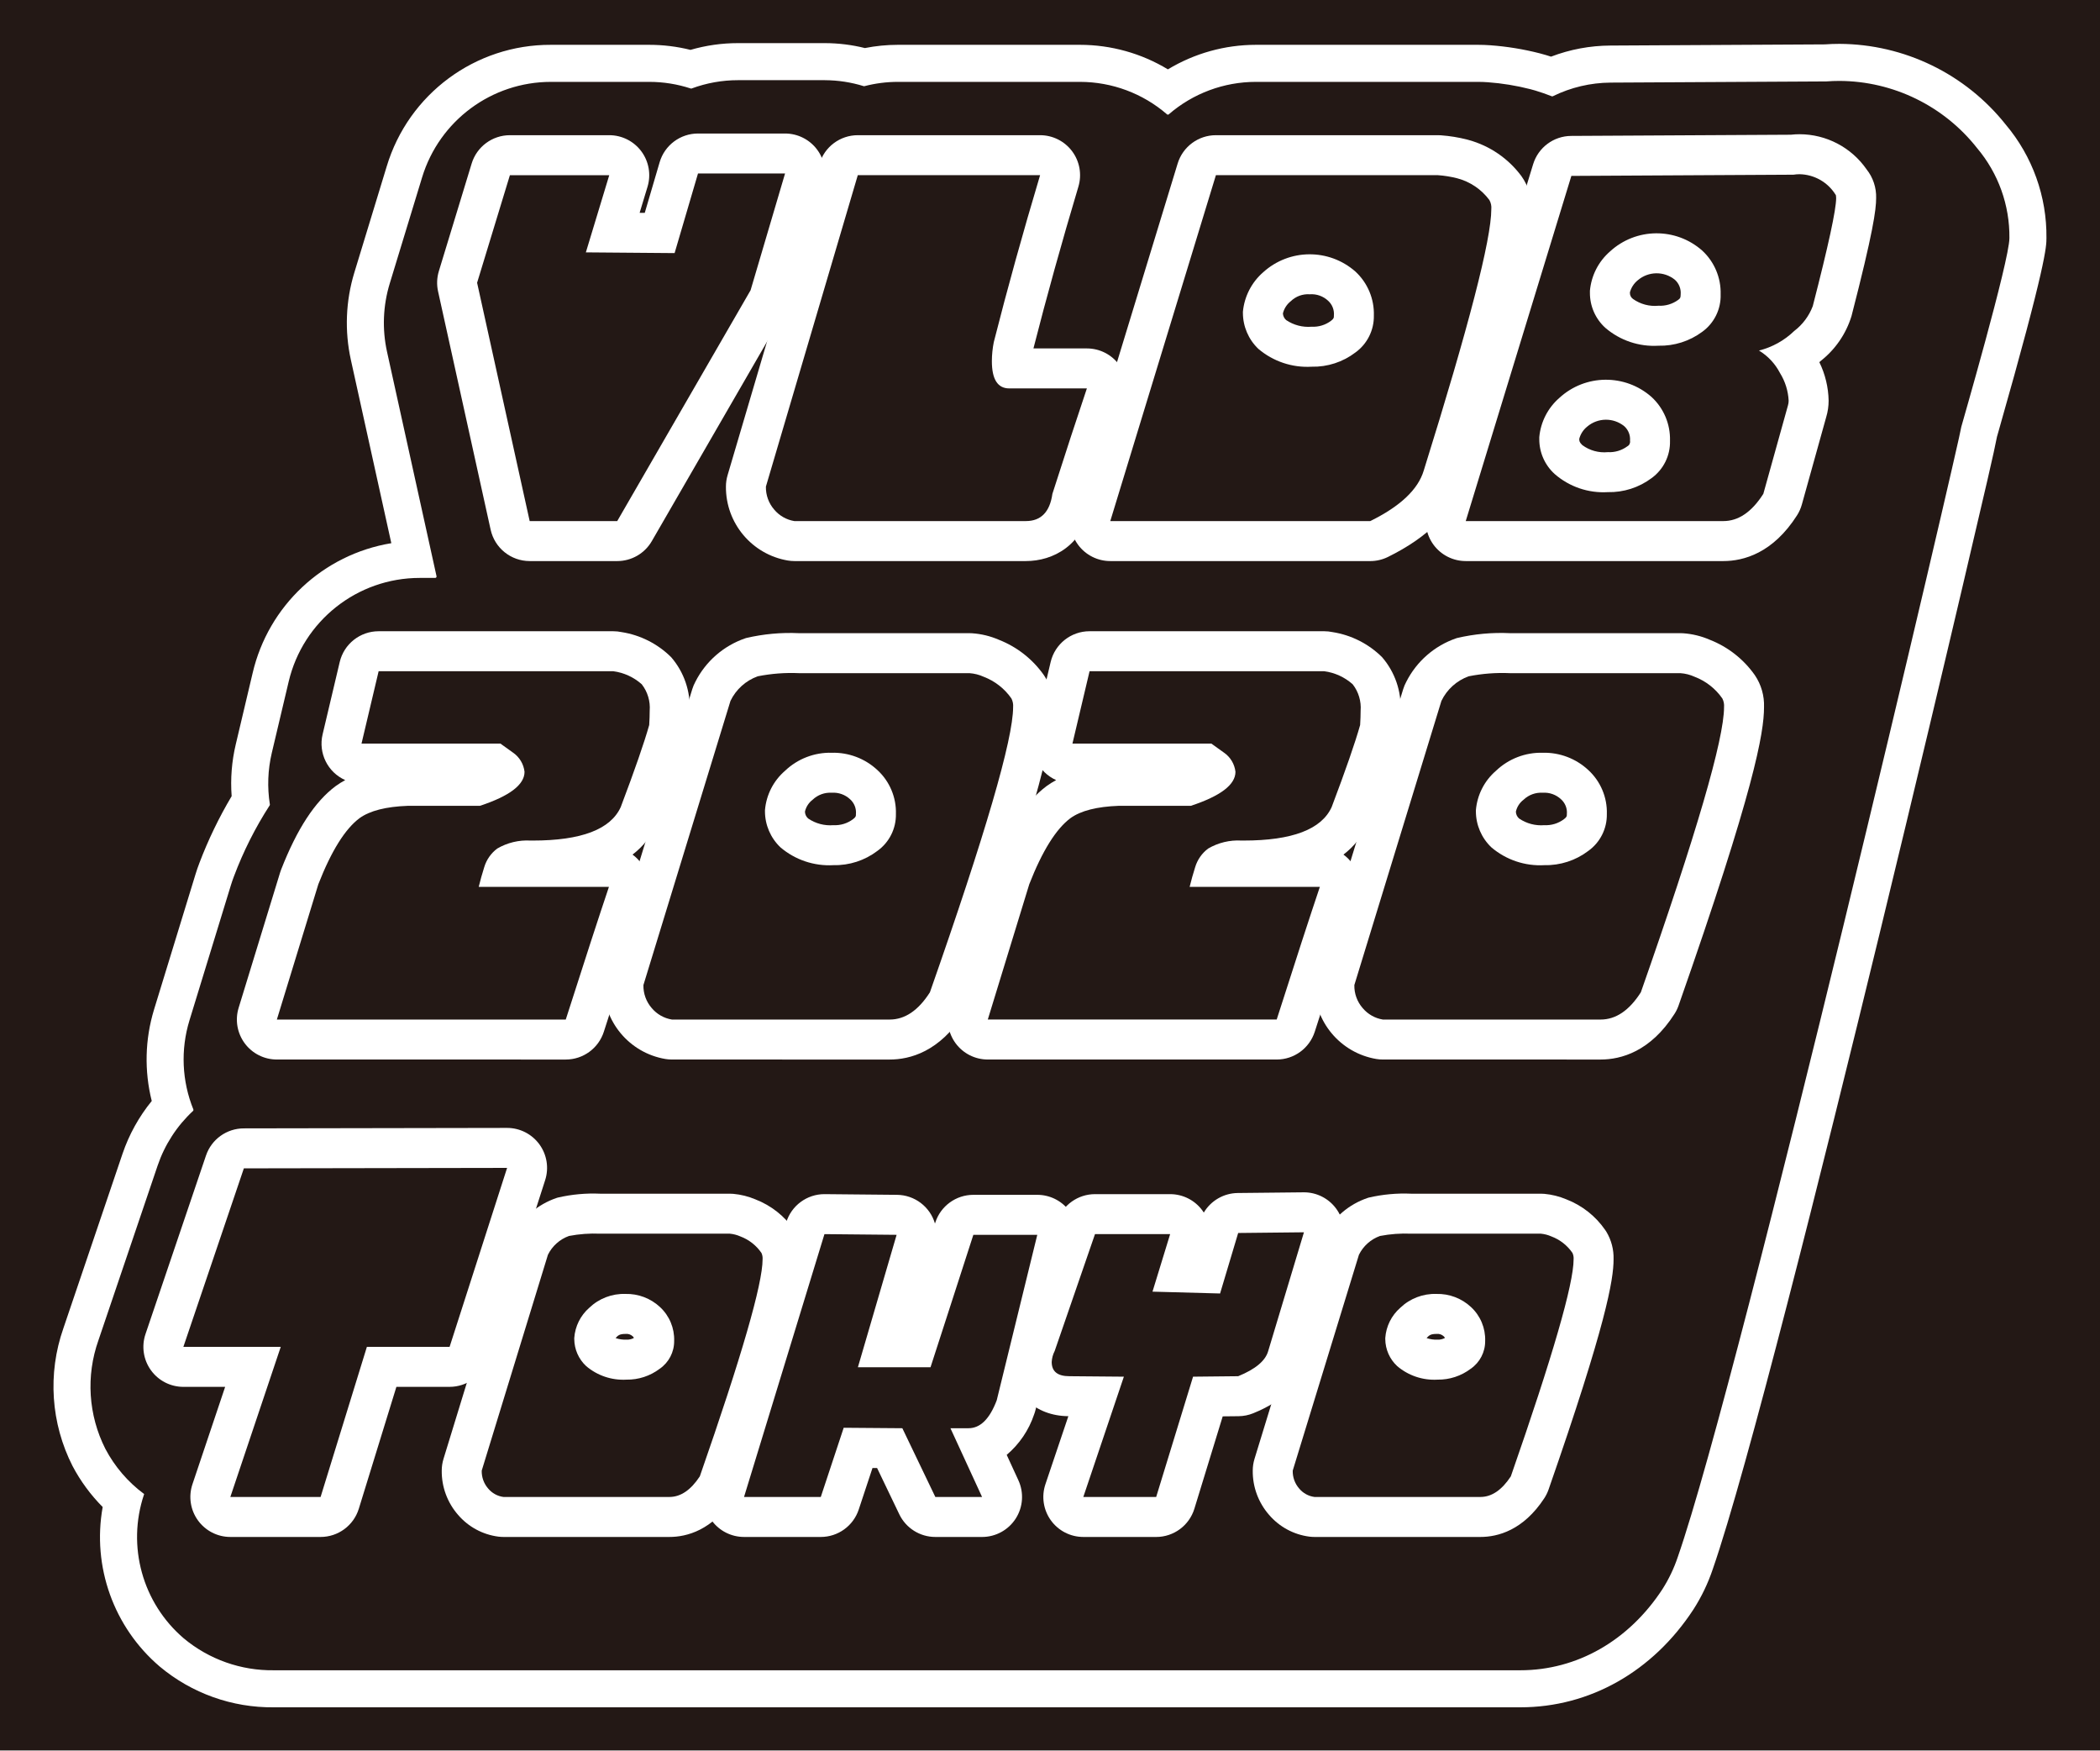
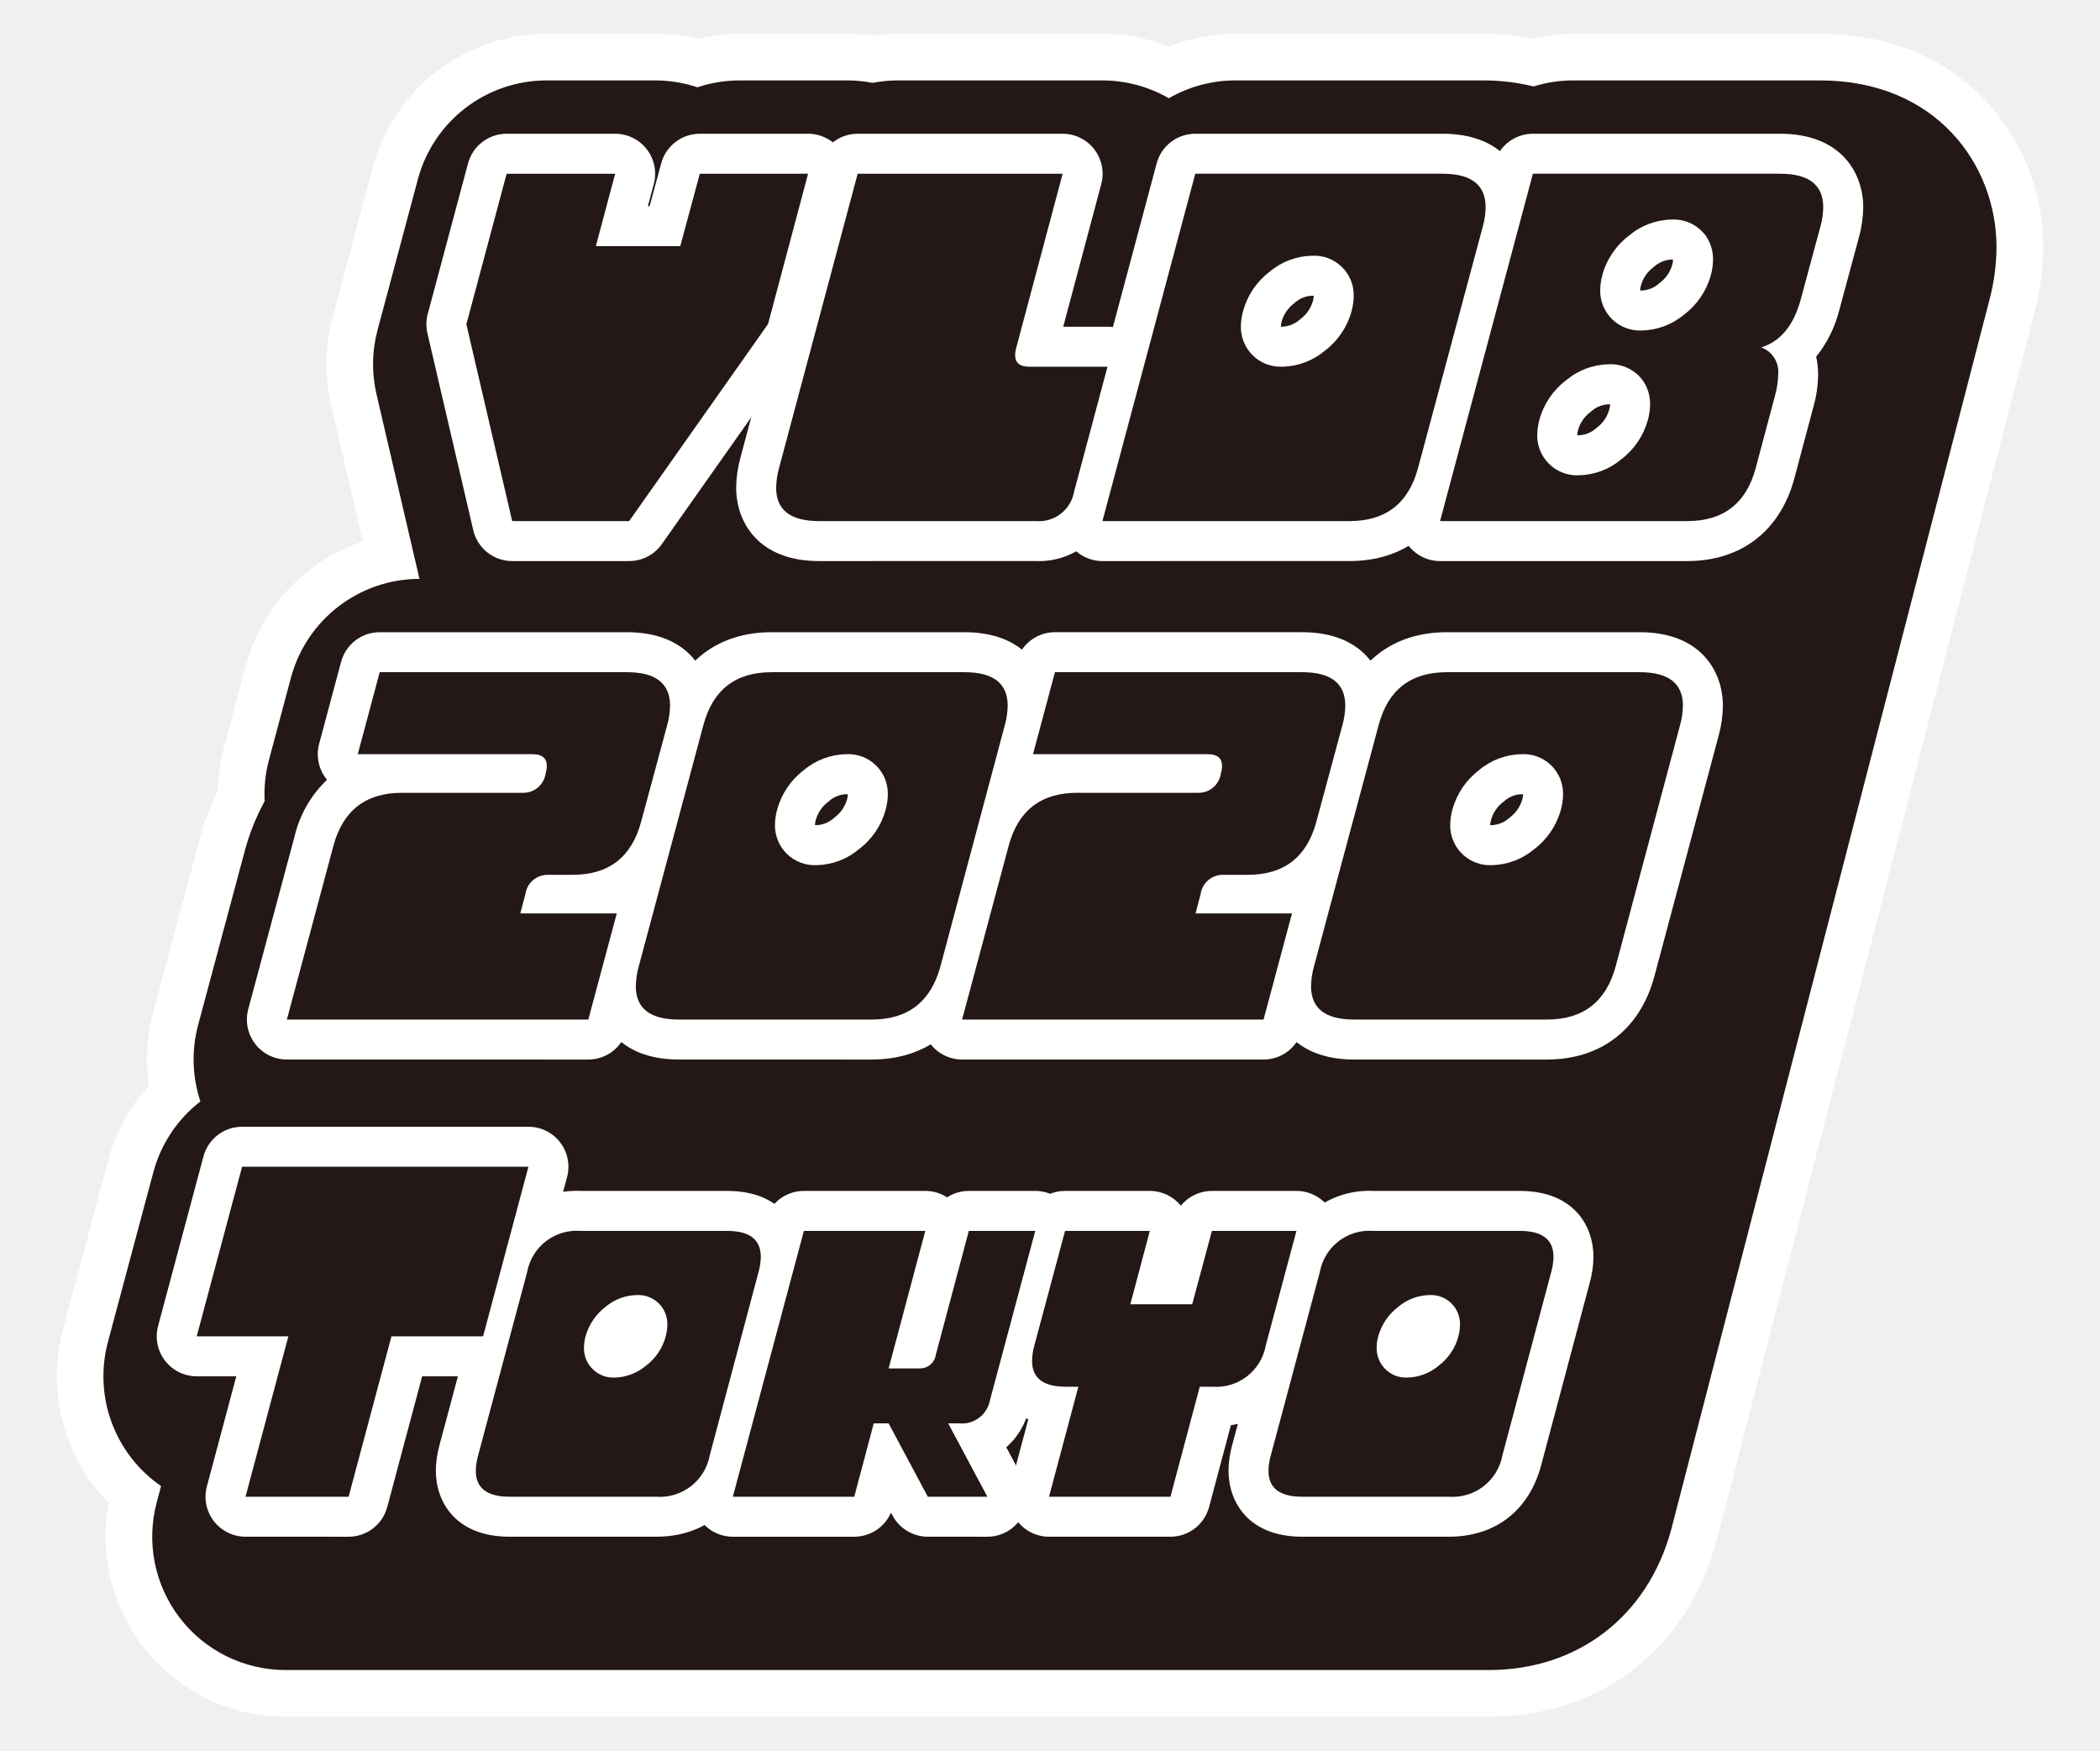
<svg xmlns="http://www.w3.org/2000/svg" viewBox="0 0 255.118 212.598">
  <defs>
-     <style>.a{fill:#231815;}.b{fill:#fff;}</style>
+     <style>.a{fill:#fff;}.b{fill:#231815;}</style>
  </defs>
-   <rect class="a" width="255.118" height="212.598" />
-   <path class="a" d="M33.277,205.11a18.981,18.981,0,0,1-12.41-4.411,18.413,18.413,0,0,1-5.933-18.435,18.658,18.658,0,0,1-4.127-5.25,19.064,19.064,0,0,1-.982-14.95l7.193-21.223a18.429,18.429,0,0,1,3.911-6.569,18.492,18.492,0,0,1-.067-10.992L25.9,106.85c.127-.413.269-.829.426-1.23a48.476,48.476,0,0,1,4.126-8.379,18.346,18.346,0,0,1,.38-6.317L32.88,82.265A18.536,18.536,0,0,1,50.28,67.954l-5.459-24.738a18.655,18.655,0,0,1,.372-9.435l3.936-12.906A18.51,18.51,0,0,1,66.929,7.694H78.874a18.409,18.409,0,0,1,5.053.705,18.394,18.394,0,0,1,5.729-.91H100.231a18.235,18.235,0,0,1,4.789.659,18.372,18.372,0,0,1,4.046-.454h22.148a18.417,18.417,0,0,1,10.667,3.419,18.44,18.44,0,0,1,10.69-3.419h26.982q.672,0,1.343.049a31.813,31.813,0,0,1,5.581.91c.232.059.464.124.695.193.435.13.872.274,1.321.436a18.225,18.225,0,0,1,7.161-1.499L221.771,7.64c.562-.042,1.134-.063,1.699-.063a23.73,23.73,0,0,1,18.485,9.018,18.732,18.732,0,0,1,4.407,12.321c0,.755,0,2.762-5.724,22.807l-.192.678-.04-.011c-1.879,10.267-27.891,118.576-34.46,137.46a19.78,19.78,0,0,1-2.105,4.394c-4.514,6.905-11.491,10.866-19.143,10.866Z" />
-   <path class="b" d="M100.231,9.739a16.126,16.126,0,0,1,4.698.724.155.155,0,0,0,.044.007.153.153,0,0,0,.038-.005,16.168,16.168,0,0,1,4.055-.521h22.148a16.173,16.173,0,0,1,10.562,3.943.16.16,0,0,0,.211,0,16.171,16.171,0,0,1,10.584-3.943H179.554q.592,0,1.182.043a29.581,29.581,0,0,1,5.184.845c.206.053.41.11.614.171.677.203,1.337.436,1.984.69a.158.158,0,0,0,.128-.005,16.134,16.134,0,0,1,7.022-1.655l26.195-.143c.538-.042,1.075-.062,1.607-.062a21.384,21.384,0,0,1,16.733,8.181,16.634,16.634,0,0,1,3.909,10.909c0,2.758-5.844,22.878-5.841,22.912.047.565-26.701,115.011-34.449,137.282a17.773,17.773,0,0,1-1.863,3.902c-4.091,6.258-10.385,9.847-17.26,9.847H33.277a16.747,16.747,0,0,1-10.944-3.867,16.203,16.203,0,0,1-4.84-17.477l.02-.057a16.231,16.231,0,0,1-4.715-5.495,16.77,16.77,0,0,1-.841-13.178L19.15,141.563a16.14,16.14,0,0,1,4.302-6.638.158.158,0,0,0,.039-.177,16.184,16.184,0,0,1-.477-10.809L28.051,107.51c.11-.36.234-.722.37-1.072a45.127,45.127,0,0,1,4.34-8.623.155.155,0,0,0,.024-.111,16.201,16.201,0,0,1,.235-6.263L35.07,82.783A16.359,16.359,0,0,1,50.99,70.191H52.867a.169.169,0,0,0,.165-.206L47.019,42.731a16.355,16.355,0,0,1,.327-8.294l3.936-12.906A16.359,16.359,0,0,1,66.929,9.944H78.873a16.188,16.188,0,0,1,5.047.806.154.154,0,0,0,.048.008.152.152,0,0,0,.053-.01,16.16,16.16,0,0,1,5.632-1.01h10.576m0-4.5H89.655a20.625,20.625,0,0,0-5.773.82,20.667,20.667,0,0,0-5.008-.614H66.929A20.746,20.746,0,0,0,46.977,20.219l-3.936,12.906a20.901,20.901,0,0,0-.417,10.576L47.539,65.973A20.773,20.773,0,0,0,30.691,81.746l-2.049,8.658a20.61,20.61,0,0,0-.5,6.295,51.961,51.961,0,0,0-3.914,8.105c-.171.44-.332.906-.479,1.388L18.712,122.62a20.737,20.737,0,0,0-.277,11.098,20.665,20.665,0,0,0-3.547,6.401l-7.193,21.223a21.324,21.324,0,0,0,1.122,16.721,20.914,20.914,0,0,0,3.657,4.971,20.656,20.656,0,0,0,6.927,19.372,21.232,21.232,0,0,0,13.876,4.954H184.698c8.425,0,16.089-4.332,21.027-11.885a22.068,22.068,0,0,0,2.347-4.886c4.125-11.855,13.3-48.523,20.27-77.196,4.457-18.335,8.201-34.17,10.036-41.978,2.875-12.232,3.894-16.609,4.235-18.419l.003.001c.02-.074.085-.298.184-.645,5.812-20.356,5.812-22.436,5.812-23.436a20.998,20.998,0,0,0-4.944-13.781A25.965,25.965,0,0,0,223.47,5.327c-.595,0-1.195.021-1.787.064l-26.041.142A20.434,20.434,0,0,0,188.427,6.88q-.304-.099-.605-.189c-.268-.079-.527-.152-.788-.219a34.086,34.086,0,0,0-5.971-.973c-.509-.037-1.015-.055-1.509-.055H152.572a20.686,20.686,0,0,0-10.69,2.98,20.641,20.641,0,0,0-10.667-2.98H109.066a20.599,20.599,0,0,0-3.993.393,20.319,20.319,0,0,0-4.841-.599Z" />
-   <path class="b" d="M64.348,68.144a4.857,4.857,0,0,1-4.743-3.81L53.218,35.39a4.858,4.858,0,0,1,.098-2.464L57.3,19.859A4.856,4.856,0,0,1,61.945,16.42h12.07a4.857,4.857,0,0,1,4.649,6.266l-.959,3.162.624.005,1.808-6.151a4.857,4.857,0,0,1,4.66-3.486H95.373a4.857,4.857,0,0,1,4.658,6.232l-4.19,14.18a4.86,4.86,0,0,1-.453,1.054L79.188,65.718a4.856,4.856,0,0,1-4.205,2.427Z" />
-   <path class="b" d="M96.503,68.144a4.772,4.772,0,0,1-.782-.064A9.034,9.034,0,0,1,88.19,59.099a4.853,4.853,0,0,1,.198-1.375L99.55,19.901a4.856,4.856,0,0,1,4.658-3.481h22.148a4.857,4.857,0,0,1,4.653,6.248c-2.034,6.799-3.871,13.406-5.462,19.65H132.04a4.857,4.857,0,0,1,4.603,6.407c-1.15,3.415-2.515,7.581-4.056,12.389-.926,5.173-4.684,7.03-7.959,7.03Z" />
-   <path class="b" d="M134.882,68.144a4.856,4.856,0,0,1-4.646-6.275l12.832-42.012A4.857,4.857,0,0,1,147.714,16.42h26.982c.118,0,.236.004.354.013a18.252,18.252,0,0,1,3.195.52c.062.017.124.033.185.052a11.911,11.911,0,0,1,6.401,4.388,6.439,6.439,0,0,1,1.195,4.016c0,2.896-.957,9.284-8.424,33.177-1.06,3.579-4.095,6.65-8.995,9.062a4.862,4.862,0,0,1-2.144.498Zm21.365-29.27a4.811,4.811,0,0,0,3.098.808,3.592,3.592,0,0,0,2.352-.718c.351-.271.351-.37.351-.637a2.165,2.165,0,0,0-.701-1.799,2.951,2.951,0,0,0-2.235-.786,3.004,3.004,0,0,0-2.3.839,2.682,2.682,0,0,0-.958,1.488A1.157,1.157,0,0,0,156.247,38.874Z" />
-   <path class="b" d="M178.065,68.144a4.857,4.857,0,0,1-4.644-6.278l12.832-41.924a4.857,4.857,0,0,1,4.618-3.434l26.683-.145a9.509,9.509,0,0,1,1.059-.06,9.928,9.928,0,0,1,8.154,4.273,5.353,5.353,0,0,1,1.155,3.483c0,1.416-.362,4.133-2.995,14.338a11.051,11.051,0,0,1-3.722,5.426c-.061.055-.123.108-.184.161a11.093,11.093,0,0,1,1.129,4.685,6.885,6.885,0,0,1-.292,1.981l-2.962,10.631a4.86,4.86,0,0,1-.583,1.307c-2.927,4.593-6.487,5.557-8.959,5.557Zm13.792-14.817c0,.204,0,.381.369.732a4.482,4.482,0,0,0,3.095.857,3.676,3.676,0,0,0,2.383-.713.628.628,0,0,0,.319-.671,2.131,2.131,0,0,0-.701-1.769,3.526,3.526,0,0,0-4.512.059,2.839,2.839,0,0,0-.953,1.468ZM198.01,35.544a.885.885,0,0,0,.369.762,4.573,4.573,0,0,0,3.095.827,3.718,3.718,0,0,0,2.399-.711c.226-.17.303-.227.303-.673a2.135,2.135,0,0,0-.701-1.77,3.528,3.528,0,0,0-4.512.06,2.838,2.838,0,0,0-.953,1.468Z" />
-   <path class="b" d="M33.635,128.684a4.856,4.856,0,0,1-4.644-6.28L34.03,105.969q.054-.176.12-.346c1.938-4.953,4.107-8.274,6.633-10.153a10.72,10.72,0,0,1,1.154-.723,4.857,4.857,0,0,1-2.746-5.553l2.08-8.789a4.856,4.856,0,0,1,4.726-3.738H74.504a4.902,4.902,0,0,1,1.006.104,10.935,10.935,0,0,1,6.031,3.052,9.288,9.288,0,0,1,2.243,6.505q0,.89-.067,2.022a4.842,4.842,0,0,1-.173,1.024c-.649,2.306-1.823,5.695-3.589,10.362-.037.097-.076.192-.119.286a9.836,9.836,0,0,1-2.992,3.772,4.862,4.862,0,0,1,1.735,5.472c-1.178,3.496-2.935,8.893-5.221,16.042a4.857,4.857,0,0,1-4.626,3.377Z" />
-   <path class="b" d="M81.623,128.684a4.772,4.772,0,0,1-.782-.064,9.034,9.034,0,0,1-7.531-8.982,4.844,4.844,0,0,1,.213-1.423L84.099,83.704a4.844,4.844,0,0,1,.378-.899,10.674,10.674,0,0,1,6.061-5.28c.036-.012.073-.024.11-.035a23.339,23.339,0,0,1,6.415-.588h20.713c.107,0,.216.003.323.011a9.823,9.823,0,0,1,3.252.792,12.06,12.06,0,0,1,5.467,4.295,6.507,6.507,0,0,1,1.117,3.89c0,3.1-1.18,10.02-10.381,36.237a4.848,4.848,0,0,1-.487,1.002c-2.927,4.593-6.503,5.557-8.988,5.557Zm16.561-29.27a4.758,4.758,0,0,0,3.068.807,3.644,3.644,0,0,0,2.378-.728c.353-.27.353-.36.353-.627a2.146,2.146,0,0,0-.704-1.787,2.965,2.965,0,0,0-2.232-.798,3.092,3.092,0,0,0-2.325.849,2.514,2.514,0,0,0-.933,1.446A1.142,1.142,0,0,0,98.184,99.415Z" />
-   <path class="b" d="M120.002,128.684a4.856,4.856,0,0,1-4.644-6.28l5.039-16.436q.054-.176.12-.346c1.938-4.953,4.107-8.274,6.633-10.153a10.72,10.72,0,0,1,1.154-.723,4.857,4.857,0,0,1-2.746-5.553l2.08-8.789a4.856,4.856,0,0,1,4.726-3.738h28.506a4.902,4.902,0,0,1,1.006.104,10.935,10.935,0,0,1,6.031,3.052,9.288,9.288,0,0,1,2.243,6.505q0,.89-.067,2.022a4.842,4.842,0,0,1-.173,1.024c-.649,2.306-1.823,5.695-3.589,10.362-.037.097-.076.192-.119.286a9.837,9.837,0,0,1-2.992,3.772,4.862,4.862,0,0,1,1.735,5.472c-1.178,3.496-2.935,8.893-5.221,16.042a4.857,4.857,0,0,1-4.626,3.377Z" />
-   <path class="b" d="M167.99,128.684a4.772,4.772,0,0,1-.782-.064,9.034,9.034,0,0,1-7.531-8.982,4.84,4.84,0,0,1,.213-1.423l10.576-34.512a4.844,4.844,0,0,1,.378-.899,10.674,10.674,0,0,1,6.061-5.28c.036-.012.073-.024.11-.035a23.339,23.339,0,0,1,6.415-.588h20.713c.107,0,.216.003.323.011a9.823,9.823,0,0,1,3.252.792,12.06,12.06,0,0,1,5.467,4.295,6.508,6.508,0,0,1,1.117,3.89c0,3.1-1.18,10.02-10.381,36.237a4.848,4.848,0,0,1-.487,1.002c-2.927,4.593-6.503,5.557-8.988,5.557Zm16.561-29.27a4.758,4.758,0,0,0,3.068.807,3.645,3.645,0,0,0,2.378-.728c.353-.27.353-.36.353-.627a2.146,2.146,0,0,0-.704-1.787,2.965,2.965,0,0,0-2.232-.798,3.092,3.092,0,0,0-2.325.849,2.514,2.514,0,0,0-.933,1.446A1.142,1.142,0,0,0,184.551,99.415Z" />
-   <path class="b" d="M27.983,186.67a4.857,4.857,0,0,1-4.604-6.402l3.973-11.828H22.277a4.856,4.856,0,0,1-4.6-6.415l7.348-21.681a4.855,4.855,0,0,1,4.591-3.298l31.988-.056a4.857,4.857,0,0,1,4.624,6.343l-6.986,21.736a4.857,4.857,0,0,1-4.624,3.37H48.156L43.59,183.245a4.858,4.858,0,0,1-4.642,3.425Z" />
-   <path class="b" d="M61.165,186.67a4.82,4.82,0,0,1-.617-.039,7.746,7.746,0,0,1-4.905-2.651,8.019,8.019,0,0,1-1.978-5.367,4.863,4.863,0,0,1,.213-1.425l8.043-26.217a4.914,4.914,0,0,1,.41-.956,9.356,9.356,0,0,1,5.308-4.526c.041-.013.082-.025.123-.037a19.03,19.03,0,0,1,5.149-.473H88.663c.141,0,.28.006.421.018a8.943,8.943,0,0,1,2.677.668,10.189,10.189,0,0,1,4.713,3.71c.052.073.102.148.149.225a6.145,6.145,0,0,1,.876,3.353c0,2.468-.897,7.876-7.896,27.955a4.821,4.821,0,0,1-.525,1.065c-2.547,3.883-5.627,4.697-7.763,4.697Zm13.62-24.153a3.769,3.769,0,0,0,1.326.19,1.77,1.77,0,0,0,.896-.202.418.418,0,0,0-.138-.204,1.103,1.103,0,0,0-.898-.29c-.679,0-.876.19-1.006.316C74.893,162.399,74.833,162.462,74.785,162.516Z" />
-   <path class="b" d="M113.629,186.67a4.856,4.856,0,0,1-4.379-2.755l-2.696-5.618-.559-.004-1.672,5.047a4.856,4.856,0,0,1-4.61,3.33H90.389a4.857,4.857,0,0,1-4.645-6.277l9.77-31.924a4.857,4.857,0,0,1,4.644-3.436c.016,0,8.813.084,8.813.084a4.858,4.858,0,0,1,4.614,3.489l.041-.128a4.857,4.857,0,0,1,4.621-3.361h7.766a4.856,4.856,0,0,1,4.717,6.013l-4.926,20.095a4.67,4.67,0,0,1-.173.559,11.029,11.029,0,0,1-3.332,4.915l1.419,3.085a4.856,4.856,0,0,1-4.412,6.887Z" />
-   <path class="b" d="M131.607,186.67a4.856,4.856,0,0,1-4.603-6.408l2.785-8.26c-4.038-.034-6.879-2.731-6.879-6.581a7.762,7.762,0,0,1,.696-3.121l4.829-13.994a4.856,4.856,0,0,1,4.591-3.272h9.129a4.856,4.856,0,0,1,3.905,1.969c.065.088.126.177.185.268a4.858,4.858,0,0,1,4.125-2.375s8.023-.084,8.039-.084a4.856,4.856,0,0,1,4.65,6.257l-4.342,14.418c-.734,2.615-2.919,4.717-6.468,6.159a4.839,4.839,0,0,1-1.779.357l-1.93.02-3.44,11.215a4.857,4.857,0,0,1-4.644,3.433Z" />
-   <path class="b" d="M159.69,186.67a4.822,4.822,0,0,1-.617-.039,7.746,7.746,0,0,1-4.905-2.651,8.019,8.019,0,0,1-1.978-5.367,4.863,4.863,0,0,1,.213-1.425l8.043-26.217a4.92,4.92,0,0,1,.41-.956,9.357,9.357,0,0,1,5.308-4.526c.041-.013.082-.025.123-.037a19.029,19.029,0,0,1,5.148-.473h15.753c.141,0,.28.006.421.018a8.943,8.943,0,0,1,2.677.668,10.189,10.189,0,0,1,4.713,3.71c.052.073.102.148.149.225a6.145,6.145,0,0,1,.876,3.353c0,2.468-.897,7.876-7.896,27.955a4.825,4.825,0,0,1-.525,1.065c-2.547,3.883-5.627,4.697-7.763,4.697Zm13.62-24.153a3.77,3.77,0,0,0,1.326.19,1.77,1.77,0,0,0,.896-.202.418.418,0,0,0-.138-.204,1.103,1.103,0,0,0-.898-.29c-.679,0-.876.19-1.006.316C173.418,162.399,173.358,162.462,173.311,162.516Z" />
-   <path class="a" d="M74.983,63.288H64.348L57.961,34.343l3.984-13.066h12.07l-2.842,9.375,10.781.088,2.842-9.668H95.373l-4.189,14.18Z" />
-   <path class="a" d="M96.503,63.288a4.038,4.038,0,0,1-2.446-1.392,4.107,4.107,0,0,1-1.011-2.798l11.162-37.822h22.148q-3.164,10.576-5.625,20.273a12.085,12.085,0,0,0-.234,2.314q0,3.31,2.109,3.311H132.04q-1.787,5.303-4.189,12.803-.469,3.31-3.223,3.31Z" />
-   <path class="a" d="M172.968,57.136q-1.025,3.457-6.504,6.152H134.882L147.714,21.276h26.982a13.336,13.336,0,0,1,2.344.381,7.127,7.127,0,0,1,3.897,2.637,1.879,1.879,0,0,1,.234,1.113Q181.171,30.886,172.968,57.136ZM159.345,44.538a8.452,8.452,0,0,0,5.317-1.728,5.405,5.405,0,0,0,2.241-4.482,6.996,6.996,0,0,0-2.241-5.347,8.41,8.41,0,0,0-11.206.088,7.243,7.243,0,0,0-2.461,4.79v.146A6.05,6.05,0,0,0,152.87,42.37,9.169,9.169,0,0,0,159.345,44.538Z" />
-   <path class="a" d="M217.88,21.218a4.826,4.826,0,0,1,.732-.059,5.263,5.263,0,0,1,4.365,2.461q.088.059.088.439,0,2.109-2.842,13.125a6.833,6.833,0,0,1-2.256,3.018,9.462,9.462,0,0,1-4.277,2.373A6.919,6.919,0,0,1,216.239,45.3a7.03,7.03,0,0,1,1.055,3.369,2.029,2.029,0,0,1-.088.586l-2.988,10.723q-2.109,3.31-4.863,3.31H178.065l12.832-41.924ZM195.321,59.772a8.549,8.549,0,0,0,5.317-1.699,5.412,5.412,0,0,0,2.241-4.541,6.962,6.962,0,0,0-2.241-5.317,8.368,8.368,0,0,0-11.206.117,7.175,7.175,0,0,0-2.432,4.761v.234a5.672,5.672,0,0,0,1.875,4.248A8.986,8.986,0,0,0,195.321,59.772Zm6.152-17.783a8.599,8.599,0,0,0,5.317-1.685,5.401,5.401,0,0,0,2.241-4.556,6.962,6.962,0,0,0-2.241-5.317,8.368,8.368,0,0,0-11.206.117,7.175,7.175,0,0,0-2.432,4.761v.234a5.703,5.703,0,0,0,1.875,4.277A9.061,9.061,0,0,0,201.474,41.989Z" />
-   <path class="a" d="M60.793,90.312H43.918l2.08-8.789H74.504a6.483,6.483,0,0,1,3.457,1.582,4.64,4.64,0,0,1,.967,3.223q0,.762-.059,1.728-.908,3.223-3.457,9.961Q73.567,102.09,64.719,102.09h-.264a7.193,7.193,0,0,0-4.043.967,4.379,4.379,0,0,0-1.582,2.256q-.381,1.201-.674,2.402h15.82q-1.787,5.303-5.244,16.113H33.635l5.039-16.436q2.373-6.064,5.01-8.027,1.875-1.348,5.859-1.494h8.76q5.42-1.787,5.42-4.131a3.267,3.267,0,0,0-1.377-2.314Q61.613,90.898,60.793,90.312Z" />
-   <path class="a" d="M81.623,123.828a4.038,4.038,0,0,1-2.446-1.392,4.107,4.107,0,0,1-1.011-2.798L88.742,85.127a5.89,5.89,0,0,1,3.311-2.988,20.958,20.958,0,0,1,5.01-.381h20.713a5.015,5.015,0,0,1,1.728.439,7.242,7.242,0,0,1,3.369,2.637,1.947,1.947,0,0,1,.205,1.055q0,5.83-10.107,34.629-2.109,3.311-4.893,3.311Zm19.629-18.75a8.514,8.514,0,0,0,5.332-1.728A5.394,5.394,0,0,0,108.84,98.867a6.974,6.974,0,0,0-2.256-5.347,7.835,7.835,0,0,0-5.537-2.095,7.922,7.922,0,0,0-5.669,2.183,7.097,7.097,0,0,0-2.446,4.79v.146a6.049,6.049,0,0,0,1.875,4.365A9.126,9.126,0,0,0,101.252,105.078Z" />
-   <path class="a" d="M147.16,90.312h-16.875l2.08-8.789h28.506a6.483,6.483,0,0,1,3.457,1.582,4.64,4.64,0,0,1,.967,3.223q0,.762-.059,1.728-.908,3.223-3.457,9.961-1.846,4.072-10.693,4.072h-.264a7.193,7.193,0,0,0-4.043.967,4.379,4.379,0,0,0-1.582,2.256q-.381,1.201-.674,2.402h15.82q-1.787,5.303-5.244,16.113H120.002l5.039-16.436q2.373-6.064,5.01-8.027,1.875-1.348,5.859-1.494h8.76q5.42-1.787,5.42-4.131a3.267,3.267,0,0,0-1.377-2.314Q147.981,90.898,147.16,90.312Z" />
-   <path class="a" d="M167.99,123.828a4.039,4.039,0,0,1-2.446-1.392,4.107,4.107,0,0,1-1.011-2.798L175.11,85.127a5.89,5.89,0,0,1,3.31-2.988,20.958,20.958,0,0,1,5.01-.381h20.713a5.015,5.015,0,0,1,1.728.439,7.242,7.242,0,0,1,3.369,2.637,1.947,1.947,0,0,1,.205,1.055q0,5.83-10.107,34.629-2.109,3.311-4.893,3.311Zm19.629-18.75a8.514,8.514,0,0,0,5.332-1.728,5.394,5.394,0,0,0,2.256-4.482,6.974,6.974,0,0,0-2.256-5.347,7.835,7.835,0,0,0-5.537-2.095,7.922,7.922,0,0,0-5.669,2.183,7.097,7.097,0,0,0-2.446,4.79v.146a6.049,6.049,0,0,0,1.875,4.365A9.126,9.126,0,0,0,187.619,105.078Z" />
-   <path class="a" d="M27.983,181.813l6.123-18.23H22.277l7.348-21.681,31.98-.056-6.986,21.736H44.571l-5.623,18.23Z" />
-   <path class="a" d="M61.165,181.813a2.91,2.91,0,0,1-1.864-1.029,3.178,3.178,0,0,1-.779-2.172l8.043-26.217a4.586,4.586,0,0,1,2.561-2.283,16.384,16.384,0,0,1,3.785-.277H88.663a4.087,4.087,0,0,1,1.28.334,5.396,5.396,0,0,1,2.561,2.004,1.569,1.569,0,0,1,.139.779q0,4.481-7.625,26.356-1.644,2.505-3.702,2.505Zm14.946-14.25a6.521,6.521,0,0,0,4.035-1.322,4.061,4.061,0,0,0,1.754-3.381,5.373,5.373,0,0,0-1.712-4.106,5.941,5.941,0,0,0-4.217-1.601,6.05,6.05,0,0,0-4.384,1.684,5.367,5.367,0,0,0-1.822,3.66v.14a4.521,4.521,0,0,0,1.447,3.283A6.942,6.942,0,0,0,76.111,167.563Z" />
-   <path class="a" d="M100.158,149.89l8.767.084L104.221,166.06h8.823l5.204-16.087h7.766l-4.926,20.095q-1.282,3.396-3.424,3.396h-2.199l3.842,8.35H113.629l-4.008-8.35-7.125-.056-2.783,8.405H90.389Z" />
-   <path class="a" d="M158.41,149.667l-4.342,14.418q-.501,1.781-3.647,3.061l-5.482.057-4.481,14.611h-8.852l4.927-14.611-6.624-.057q-2.143,0-2.143-1.725a3.286,3.286,0,0,1,.361-1.336l4.898-14.195h9.129l-2.143,6.986,8.21.223,2.198-7.348Z" />
-   <path class="a" d="M159.69,181.813a2.91,2.91,0,0,1-1.864-1.029,3.178,3.178,0,0,1-.779-2.172l8.043-26.217a4.587,4.587,0,0,1,2.561-2.283,16.383,16.383,0,0,1,3.785-.277h15.753a4.087,4.087,0,0,1,1.28.334,5.396,5.396,0,0,1,2.561,2.004,1.569,1.569,0,0,1,.139.779q0,4.481-7.625,26.356-1.644,2.505-3.702,2.505Zm14.946-14.25a6.521,6.521,0,0,0,4.035-1.322,4.061,4.061,0,0,0,1.754-3.381,5.373,5.373,0,0,0-1.712-4.106,5.941,5.941,0,0,0-4.217-1.601,6.05,6.05,0,0,0-4.384,1.684,5.367,5.367,0,0,0-1.822,3.66v.14a4.521,4.521,0,0,0,1.447,3.283A6.942,6.942,0,0,0,174.637,167.563Z" />
+   <path class="a" d="M221.11,9.768c14.071,0,21.434,10.193,21.434,20.262a25.463,25.463,0,0,1-.898,6.544L203.02,185.797c-2.869,10.54-11.35,17.034-22.156,17.034H34.683A16.189,16.189,0,0,1,19.042,182.463l.527-1.973a16.189,16.189,0,0,1-6.454-17.517l5.512-20.595a16.16,16.16,0,0,1,5.719-8.605,16.18,16.18,0,0,1-.277-9.28l5.654-21.094a27.276,27.276,0,0,1,2.429-6.092,16.171,16.171,0,0,1,.528-5.035l2.666-9.961A16.189,16.189,0,0,1,50.961,70.309L45.745,47.91a16.189,16.189,0,0,1,.129-7.857L50.767,21.772A16.189,16.189,0,0,1,66.406,9.768h13.184a16.195,16.195,0,0,1,5.14.837A16.178,16.178,0,0,1,89.873,9.768H103.027a16.136,16.136,0,0,1,2.969.3,16.186,16.186,0,0,1,3.053-.3h24.902a16.162,16.162,0,0,1,8.043,2.168A16.14,16.14,0,0,1,150.065,9.768h30.059a25.43,25.43,0,0,1,6.183.732,16.145,16.145,0,0,1,4.774-.732H221.11m0-5.669h-30.029a21.645,21.645,0,0,0-4.905.567,31.812,31.812,0,0,0-6.052-.567H150.065a21.814,21.814,0,0,0-8.073,1.556A21.732,21.732,0,0,0,133.952,4.099H109.049a21.526,21.526,0,0,0-3.056.223A20.582,20.582,0,0,0,103.027,4.099H89.873a21.841,21.841,0,0,0-5.144.612A21.824,21.824,0,0,0,79.589,4.099H66.406A21.888,21.888,0,0,0,45.29,20.307l-4.893,18.281a21.934,21.934,0,0,0-.174,10.608L44.081,65.762a21.902,21.902,0,0,0-14.211,15.084l-2.666,9.961a21.822,21.822,0,0,0-.738,5.157,33.454,33.454,0,0,0-2.219,5.967l-5.655,21.095a21.755,21.755,0,0,0-.508,8.837,21.665,21.665,0,0,0-4.934,9.05L7.639,161.508a21.863,21.863,0,0,0,5.576,21.025,21.856,21.856,0,0,0,21.468,25.967H180.864c13.479,0,24.064-8.129,27.626-21.214l.009-.034.009-.034L247.134,37.995a31.032,31.032,0,0,0,1.079-7.965,25.766,25.766,0,0,0-6.99-17.802C237.716,8.52,231.38,4.099,221.11,4.099Z" />
+   <path class="b" d="M203.02,185.797c-2.869,10.54-11.35,17.034-22.156,17.034H34.683a16.189,16.189,0,0,1-15.641-20.368l.527-1.973a16.189,16.189,0,0,1-6.454-17.517l5.512-20.595a16.16,16.16,0,0,1,5.719-8.605,16.18,16.18,0,0,1-.277-9.28l5.654-21.094a27.277,27.277,0,0,1,2.429-6.092,16.171,16.171,0,0,1,.528-5.035l2.666-9.961A16.189,16.189,0,0,1,50.961,70.309l-5.215-22.399a16.189,16.189,0,0,1,.129-7.857L50.767,21.772A16.189,16.189,0,0,1,66.406,9.768H79.589a16.195,16.195,0,0,1,5.14.837A16.178,16.178,0,0,1,89.873,9.768H103.027a16.136,16.136,0,0,1,2.969.3,16.181,16.181,0,0,1,3.053-.3h24.902a16.161,16.161,0,0,1,8.043,2.168A16.139,16.139,0,0,1,150.065,9.768h30.059a25.43,25.43,0,0,1,6.183.732,16.148,16.148,0,0,1,4.774-.732H221.11c14.071,0,21.434,10.193,21.434,20.262a25.463,25.463,0,0,1-.898,6.544Z" />
+   <path class="a" d="M62.223,68.144a4.856,4.856,0,0,1-4.73-3.755L51.926,40.483a4.852,4.852,0,0,1,.039-2.357l4.893-18.281A4.855,4.855,0,0,1,61.549,16.244H74.733a4.857,4.857,0,0,1,4.693,6.107L78.711,25.033H78.923l1.403-5.198A4.858,4.858,0,0,1,85.016,16.244H98.17a4.857,4.857,0,0,1,4.693,6.107l-4.863,18.252a4.869,4.869,0,0,1-.724,1.548l-16.875,23.936a4.858,4.858,0,0,1-3.97,2.058Z" />
+   <path class="a" d="M99.505,68.144c-7.434,0-10.071-4.794-10.071-8.899a14.277,14.277,0,0,1,.509-3.628L99.5,19.847a4.857,4.857,0,0,1,4.692-3.603h24.902a4.857,4.857,0,0,1,4.693,6.107L129.167,39.681h5.377a4.856,4.856,0,0,1,4.692,6.11l-4.072,15.234a9.167,9.167,0,0,1-9.292,7.118Z" />
+   <path class="a" d="M133.929,68.144a4.856,4.856,0,0,1-4.692-6.111l11.279-42.188a4.857,4.857,0,0,1,4.692-3.602H175.267c7.434,0,10.071,4.81,10.071,8.929a14.186,14.186,0,0,1-.515,3.625l-7.854,29.274c-1.709,6.399-6.452,10.072-13.012,10.072Zm21.673-28.471c.047.004.107.008.183.008a3.39,3.39,0,0,0,2.167-.908,4.119,4.119,0,0,0,1.55-2.231,2.552,2.552,0,0,0,.099-.613,1.91,1.91,0,0,0-.212-.011,3.336,3.336,0,0,0-2.142.899,4.143,4.143,0,0,0-1.546,2.24A2.529,2.529,0,0,0,155.602,39.674Z" />
+   <path class="a" d="M174.944,68.144a4.856,4.856,0,0,1-4.692-6.111l11.279-42.188a4.857,4.857,0,0,1,4.692-3.602H216.253c7.456,0,10.101,4.81,10.101,8.929a14.185,14.185,0,0,1-.515,3.625L223.462,37.6a14.906,14.906,0,0,1-2.827,5.728,9.7,9.7,0,0,1,.24,2.177,14.697,14.697,0,0,1-.543,3.794l-2.345,8.795c-1.714,6.391-6.457,10.051-13.014,10.051Zm16.663-15.29a1.855,1.855,0,0,0,.212.011,3.336,3.336,0,0,0,2.142-.899,4.143,4.143,0,0,0,1.546-2.24,2.541,2.541,0,0,0,.099-.616c-.049-.004-.109-.008-.183-.008a3.39,3.39,0,0,0-2.167.908,4.119,4.119,0,0,0-1.55,2.231A2.539,2.539,0,0,0,191.608,52.854Zm7.646-17.575c.047.004.107.008.183.008a3.39,3.39,0,0,0,2.167-.908,4.119,4.119,0,0,0,1.55-2.231,2.542,2.542,0,0,0,.099-.616c-.049-.004-.109-.008-.183-.008a3.39,3.39,0,0,0-2.167.908,4.119,4.119,0,0,0-1.55,2.231A2.529,2.529,0,0,0,199.254,35.279Z" />
+   <path class="a" d="M34.85,128.684a4.857,4.857,0,0,1-4.691-6.114l5.654-21.094a13.897,13.897,0,0,1,3.918-6.767c-.041-.05-.081-.1-.12-.151a4.853,4.853,0,0,1-.839-4.213l2.666-9.961A4.855,4.855,0,0,1,46.129,76.784h30.029c7.456,0,10.101,4.81,10.101,8.929a14.185,14.185,0,0,1-.515,3.625l-3.168,11.732a13.878,13.878,0,0,1-3.916,6.76c.041.049.082.1.121.151a4.859,4.859,0,0,1,.838,4.214l-3.457,12.891a4.857,4.857,0,0,1-4.691,3.599Z" />
+   <path class="a" d="M82.457,128.684c-7.434,0-10.071-4.794-10.071-8.899a14.277,14.277,0,0,1,.509-3.628L80.754,86.829c1.682-6.377,6.415-10.045,12.982-10.045h23.438c7.456,0,10.101,4.81,10.101,8.929a14.185,14.185,0,0,1-.515,3.625l-7.823,29.298c-1.744,6.396-6.495,10.049-13.042,10.049Zm16.546-28.471c.047.004.107.008.183.008a3.39,3.39,0,0,0,2.167-.908,4.119,4.119,0,0,0,1.55-2.231,2.552,2.552,0,0,0,.099-.613,1.91,1.91,0,0,0-.212-.011,3.336,3.336,0,0,0-2.142.899,4.143,4.143,0,0,0-1.546,2.24A2.529,2.529,0,0,0,99.003,100.214Z" />
+   <path class="a" d="M116.881,128.684a4.857,4.857,0,0,1-4.691-6.114l5.654-21.094a13.897,13.897,0,0,1,3.918-6.767c-.041-.05-.081-.1-.12-.151a4.853,4.853,0,0,1-.839-4.213l2.666-9.961a4.855,4.855,0,0,1,4.691-3.601h30.029c7.456,0,10.101,4.81,10.101,8.929a14.185,14.185,0,0,1-.515,3.625l-3.168,11.732a13.878,13.878,0,0,1-3.916,6.76c.041.049.082.1.121.151a4.859,4.859,0,0,1,.838,4.214l-3.457,12.891a4.857,4.857,0,0,1-4.691,3.599Z" />
+   <path class="a" d="M164.488,128.684c-7.434,0-10.071-4.794-10.071-8.899a14.277,14.277,0,0,1,.509-3.628L162.785,86.829c1.682-6.377,6.415-10.045,12.982-10.045h23.438c7.456,0,10.101,4.81,10.101,8.929a14.185,14.185,0,0,1-.515,3.625l-7.823,29.298c-1.744,6.396-6.495,10.049-13.042,10.049Zm16.546-28.471c.047.004.107.008.183.008a3.39,3.39,0,0,0,2.167-.908,4.119,4.119,0,0,0,1.55-2.231,2.552,2.552,0,0,0,.099-.613,1.91,1.91,0,0,0-.212-.011,3.336,3.336,0,0,0-2.142.899,4.143,4.143,0,0,0-1.546,2.24A2.529,2.529,0,0,0,181.034,100.214Z" />
+   <path class="a" d="M29.826,186.64a4.856,4.856,0,0,1-4.692-6.109l3.572-13.373h-4.809a4.856,4.856,0,0,1-4.691-6.112L24.718,140.45a4.855,4.855,0,0,1,4.691-3.601H64.198a4.857,4.857,0,0,1,4.692,6.111L63.381,163.556a4.856,4.856,0,0,1-4.692,3.602H51.285l-4.242,15.88a4.856,4.856,0,0,1-4.692,3.603Z" />
+   <path class="a" d="M61.896,186.64c-6.605,0-8.948-4.31-8.948-8.001a12.052,12.052,0,0,1,.446-3.133l5.952-22.253a10.926,10.926,0,0,1,11.177-8.611h17.812c6.605,0,8.948,4.31,8.948,8.001a12.052,12.052,0,0,1-.446,3.133l-5.924,22.248c-1.493,5.485-5.575,8.616-11.205,8.616Z" />
+   <path class="a" d="M112.716,186.64a4.857,4.857,0,0,1-4.284-2.567l-.191-.36a4.858,4.858,0,0,1-4.458,2.928h-14.751a4.856,4.856,0,0,1-4.692-6.11L92.967,148.245a4.857,4.857,0,0,1,4.692-3.603h14.751a4.851,4.851,0,0,1,2.644.782,4.853,4.853,0,0,1,2.645-.782h8.071a4.856,4.856,0,0,1,4.691,6.112l-5.511,20.596a8.686,8.686,0,0,1-2.7,4.428l1.986,3.717a4.857,4.857,0,0,1-4.284,7.146Z" />
+   <path class="a" d="M127.44,186.64a4.857,4.857,0,0,1-4.693-6.107l2.171-8.142a7.59,7.59,0,0,1-4.394-7.111,12.052,12.052,0,0,1,.446-3.133l3.727-13.905a4.856,4.856,0,0,1,4.691-3.6h10.298a4.855,4.855,0,0,1,3.771,1.795,4.856,4.856,0,0,1,3.771-1.795h10.271a4.856,4.856,0,0,1,4.691,6.113l-3.729,13.916c-1.257,4.714-4.456,7.697-8.928,8.432l-2.648,9.932a4.857,4.857,0,0,1-4.693,3.605Z" />
+   <path class="a" d="M158.194,186.64c-6.605,0-8.948-4.31-8.948-8.001a12.052,12.052,0,0,1,.446-3.133l5.952-22.253a10.926,10.926,0,0,1,11.177-8.611h17.812c6.605,0,8.948,4.31,8.948,8.001a12.052,12.052,0,0,1-.446,3.133l-5.924,22.248c-1.493,5.485-5.575,8.616-11.205,8.616Z" />
+   <path class="b" d="M98.17,21.1l-4.863,18.252-16.875,23.936h-14.209L56.656,39.382l4.893-18.281H74.733L72.389,29.89H82.643l2.373-8.789Z" />
+   <path class="b" d="M99.505,63.288q-5.215,0-5.215-4.043a9.641,9.641,0,0,1,.352-2.402l9.551-35.742h24.902l-5.625,21.094a3.552,3.552,0,0,0-.146.938q0,1.406,1.699,1.406h9.521l-4.072,15.234a4.324,4.324,0,0,1-4.6,3.516Z" />
+   <path class="b" d="M172.278,56.813q-1.729,6.475-8.32,6.475h-30.029l11.279-42.188H175.267q5.215,0,5.215,4.072a9.308,9.308,0,0,1-.352,2.373ZM160.955,42.59a8.94,8.94,0,0,0,3.237-4.79,7.342,7.342,0,0,0,.264-1.875,4.789,4.789,0,0,0-5.068-4.863,8.198,8.198,0,0,0-5.156,1.948,8.967,8.967,0,0,0-3.223,4.79,7.342,7.342,0,0,0-.264,1.875,4.826,4.826,0,0,0,5.039,4.863A8.256,8.256,0,0,0,160.955,42.59Z" />
+   <path class="b" d="M204.974,63.288h-30.029l11.279-42.188H216.253q5.244,0,5.244,4.072a9.308,9.308,0,0,1-.352,2.373l-2.373,8.789q-1.289,4.775-4.805,5.859a3.153,3.153,0,0,1,2.051,3.311,10.08,10.08,0,0,1-.381,2.549l-2.344,8.789Q211.566,63.288,204.974,63.288Zm-7.998-7.515a8.967,8.967,0,0,0,3.223-4.79,7.342,7.342,0,0,0,.264-1.875,4.962,4.962,0,0,0-.908-2.93,4.832,4.832,0,0,0-4.131-1.934,8.256,8.256,0,0,0-5.171,1.948,8.94,8.94,0,0,0-3.237,4.79,7.342,7.342,0,0,0-.264,1.875,4.729,4.729,0,0,0,.938,2.9,4.806,4.806,0,0,0,4.131,1.963A8.198,8.198,0,0,0,196.976,55.773Zm7.632-17.578a8.94,8.94,0,0,0,3.237-4.79,7.342,7.342,0,0,0,.264-1.875,4.962,4.962,0,0,0-.908-2.93,4.832,4.832,0,0,0-4.131-1.934,8.256,8.256,0,0,0-5.171,1.948,8.94,8.94,0,0,0-3.237,4.79,7.341,7.341,0,0,0-.264,1.875,4.826,4.826,0,0,0,5.039,4.863A8.256,8.256,0,0,0,204.608,38.195Z" />
+   <path class="b" d="M66.285,93.945a3.475,3.475,0,0,0,.146-.908q0-1.436-1.729-1.436H43.463l2.666-9.961h30.029q5.244,0,5.244,4.072a9.308,9.308,0,0,1-.352,2.373L77.887,99.805q-1.729,6.445-8.32,6.445H66.637a2.731,2.731,0,0,0-2.812,2.344l-.615,2.344H74.928l-3.457,12.891H34.85l5.654-21.094q1.729-6.445,8.32-6.445H63.473A2.731,2.731,0,0,0,66.285,93.945Z" />
+   <path class="b" d="M82.457,123.828q-5.215,0-5.215-4.043a9.641,9.641,0,0,1,.352-2.402l7.852-29.297q1.699-6.445,8.291-6.445h23.438q5.244,0,5.244,4.072a9.308,9.308,0,0,1-.352,2.373l-7.822,29.297q-1.758,6.445-8.35,6.445Zm21.899-20.698a8.94,8.94,0,0,0,3.237-4.79,7.342,7.342,0,0,0,.264-1.875,4.789,4.789,0,0,0-5.068-4.863,8.198,8.198,0,0,0-5.156,1.948,8.967,8.967,0,0,0-3.223,4.79,7.342,7.342,0,0,0-.264,1.875,4.826,4.826,0,0,0,5.039,4.863A8.256,8.256,0,0,0,104.357,103.13Z" />
+   <path class="b" d="M148.317,93.945a3.475,3.475,0,0,0,.146-.908q0-1.436-1.729-1.436H125.494l2.666-9.961h30.029q5.244,0,5.244,4.072a9.308,9.308,0,0,1-.352,2.373l-3.164,11.719q-1.729,6.445-8.32,6.445h-2.93a2.731,2.731,0,0,0-2.812,2.344l-.615,2.344h11.719l-3.457,12.891H116.881l5.654-21.094q1.729-6.445,8.32-6.445H145.504A2.731,2.731,0,0,0,148.317,93.945Z" />
+   <path class="b" d="M164.488,123.828q-5.215,0-5.215-4.043a9.641,9.641,0,0,1,.352-2.402l7.852-29.297q1.699-6.445,8.291-6.445h23.438q5.244,0,5.244,4.072a9.308,9.308,0,0,1-.352,2.373l-7.822,29.297q-1.758,6.445-8.35,6.445Zm21.899-20.698a8.94,8.94,0,0,0,3.237-4.79,7.342,7.342,0,0,0,.264-1.875,4.789,4.789,0,0,0-5.068-4.863,8.198,8.198,0,0,0-5.156,1.948,8.967,8.967,0,0,0-3.223,4.79,7.342,7.342,0,0,0-.264,1.875,4.826,4.826,0,0,0,5.039,4.863A8.256,8.256,0,0,0,186.388,103.13Z" />
+   <path class="b" d="M29.826,181.784l5.204-19.482H23.898l5.512-20.596H64.198l-5.51,20.596H47.556L42.351,181.784Z" />
+   <path class="b" d="M61.896,181.784q-4.093,0-4.092-3.145a7.217,7.217,0,0,1,.278-1.865l5.956-22.266a6.12,6.12,0,0,1,6.484-5.01h17.812q4.093,0,4.092,3.145a7.217,7.217,0,0,1-.278,1.865l-5.929,22.266a6.161,6.161,0,0,1-6.512,5.01ZM78.484,165.864a6.593,6.593,0,0,0,2.393-3.562,5.67,5.67,0,0,0,.195-1.42,3.517,3.517,0,0,0-3.729-3.59,6.036,6.036,0,0,0-3.799,1.447,6.766,6.766,0,0,0-2.407,3.562,5.309,5.309,0,0,0-.195,1.392,3.569,3.569,0,0,0,.695,2.171A3.53,3.53,0,0,0,74.67,167.311,6.094,6.094,0,0,0,78.484,165.864Z" />
+   <path class="b" d="M117.698,149.499h8.071l-5.511,20.596a3.451,3.451,0,0,1-3.674,2.783h-1.392l4.759,8.906h-7.236l-4.759-8.906h-1.81l-2.365,8.906h-14.751l8.628-32.285h14.751l-4.453,16.699H111.714a1.938,1.938,0,0,0,1.977-1.67Z" />
+   <path class="b" d="M131.002,168.425h-1.53q-4.093,0-4.092-3.145a7.217,7.217,0,0,1,.278-1.865l3.729-13.916h10.298l-2.366,8.906h7.516l2.393-8.906h10.271l-3.729,13.916a6.12,6.12,0,0,1-6.484,5.01H145.753l-3.562,13.359h-14.751Z" />
+   <path class="b" d="M158.194,181.784q-4.093,0-4.092-3.145a7.217,7.217,0,0,1,.278-1.865l5.956-22.266a6.12,6.12,0,0,1,6.484-5.01h17.812q4.093,0,4.092,3.145a7.217,7.217,0,0,1-.278,1.865l-5.929,22.266a6.161,6.161,0,0,1-6.512,5.01Zm16.588-15.92a6.593,6.593,0,0,0,2.393-3.562,5.67,5.67,0,0,0,.195-1.42,3.517,3.517,0,0,0-3.729-3.59,6.036,6.036,0,0,0-3.799,1.447,6.766,6.766,0,0,0-2.407,3.562,5.309,5.309,0,0,0-.195,1.392,3.569,3.569,0,0,0,.695,2.171,3.53,3.53,0,0,0,3.034,1.447A6.094,6.094,0,0,0,174.782,165.864Z" />
</svg>
